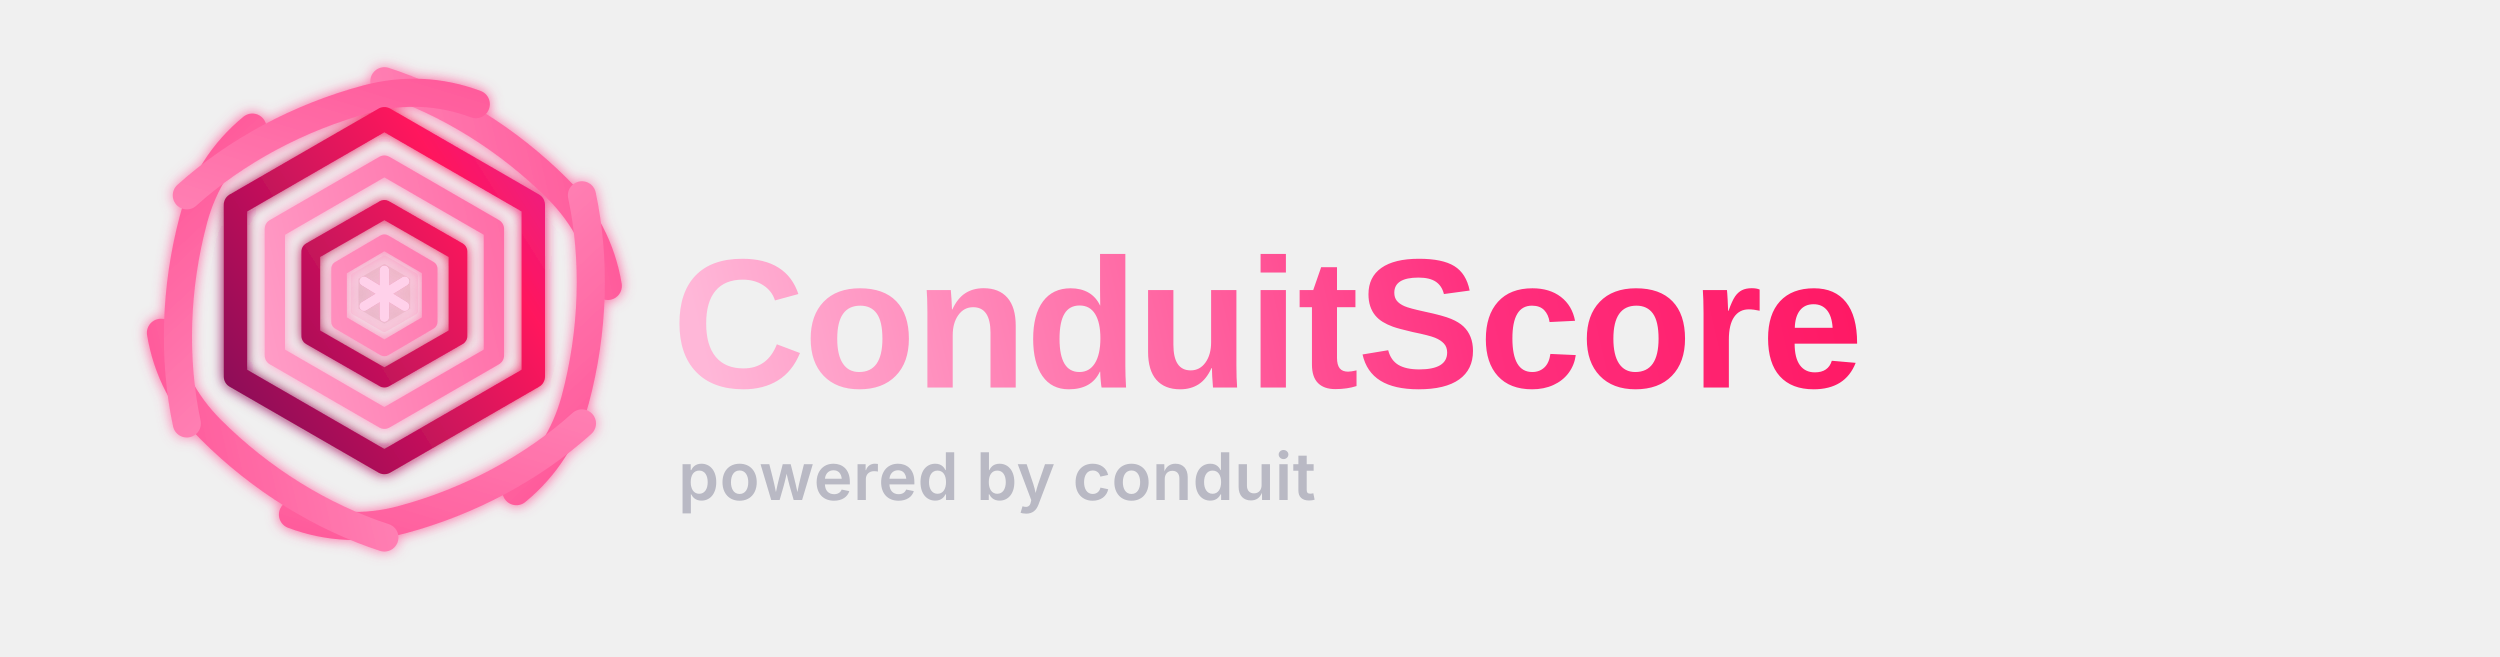
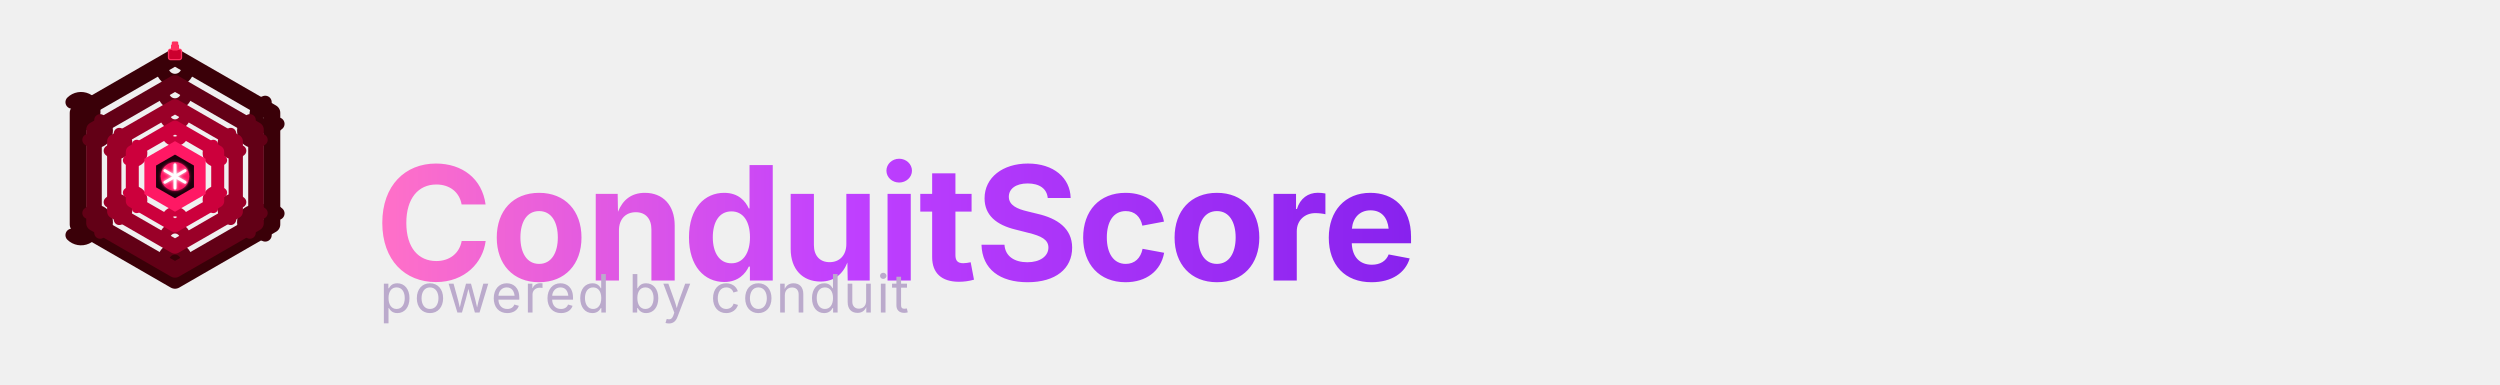
- <svg xmlns="http://www.w3.org/2000/svg" width="1600" height="420" viewBox="0 0 1600 420" fill="none">
+ <svg xmlns="http://www.w3.org/2000/svg" viewBox="0 0 520 80" fill="none" role="img" aria-label="ConduitScore">
  <defs>
-     <linearGradient id="g1" x1="70" y1="360" x2="1440" y2="40" gradientUnits="userSpaceOnUse">
-       <stop offset="0%" stop-color="#ffb7d8" />
-       <stop offset="35%" stop-color="#ff2f7e" />
-       <stop offset="70%" stop-color="#ff0048" />
-       <stop offset="100%" stop-color="#8d2bff" />
+     <radialGradient id="rgh" cx="50%" cy="50%" r="52%">
+       <stop offset="0%" stop-color="#FF2060" />
+       <stop offset="30%" stop-color="#CC0040" />
+       <stop offset="62%" stop-color="#8A001E" />
+       <stop offset="100%" stop-color="#3A0008" />
+     </radialGradient>
+     <linearGradient id="wgh" x1="0%" y1="0%" x2="100%" y2="0%">
+       <stop offset="0%" stop-color="#FF70C8" />
+       <stop offset="45%" stop-color="#C040FF" />
+       <stop offset="100%" stop-color="#8822EE" />
    </linearGradient>
-     <linearGradient id="g2" x1="110" y1="320" x2="520" y2="60" gradientUnits="userSpaceOnUse">
-       <stop offset="0%" stop-color="#6e0b56" />
-       <stop offset="50%" stop-color="#ff165d" />
-       <stop offset="100%" stop-color="#b23cff" />
-     </linearGradient>
-     <filter id="glow" x="-50%" y="-50%" width="200%" height="200%">
-       <feGaussianBlur stdDeviation="4" result="blur" />
+     <filter id="glowh">
+       <feGaussianBlur stdDeviation="1.5" result="blur" />
      <feMerge>
        <feMergeNode in="blur" />
        <feMergeNode in="SourceGraphic" />
      </feMerge>
    </filter>
-     <style>
-       .brand { font-family: Orbitron, Eurostile, Rajdhani, Arial, sans-serif; font-weight: 800; letter-spacing: -1px; }
-       .sub { font-family: Inter, Arial, sans-serif; font-weight: 600; letter-spacing: 0.35px; }
-     </style>
  </defs>
-   <g transform="translate(36 28)">
-     <g filter="url(#glow)">
-       <g stroke="url(#g1)" stroke-width="18" stroke-linecap="round" stroke-linejoin="round">
-         <path d="M 210 24 C 250 37, 289 61, 321 93 C 338 110, 349 131, 353 155" />
-         <g transform="rotate(60 210 170)">
-           <path d="M 210 24 C 250 37, 289 61, 321 93 C 338 110, 349 131, 353 155" />
-         </g>
-         <g transform="rotate(120 210 170)">
-           <path d="M 210 24 C 250 37, 289 61, 321 93 C 338 110, 349 131, 353 155" />
-         </g>
-         <g transform="rotate(180 210 170)">
-           <path d="M 210 24 C 250 37, 289 61, 321 93 C 338 110, 349 131, 353 155" />
-         </g>
-         <g transform="rotate(240 210 170)">
-           <path d="M 210 24 C 250 37, 289 61, 321 93 C 338 110, 349 131, 353 155" />
-         </g>
-         <g transform="rotate(300 210 170)">
-           <path d="M 210 24 C 250 37, 289 61, 321 93 C 338 110, 349 131, 353 155" />
-         </g>
-       </g>
-       <polygon points="210,48 305.3,103 305.3,213 210,268 114.7,213 114.7,103" stroke="url(#g2)" stroke-width="15" stroke-linejoin="round" />
-       <polygon points="210,78 280.1,118.5 280.1,199.5 210,240 139.9,199.5 139.9,118.5" stroke="url(#g1)" stroke-width="13" stroke-linejoin="round" />
-       <polygon points="210,106 257.1,133 257.1,187 210,214 162.9,187 162.9,133" stroke="url(#g2)" stroke-width="12" stroke-linejoin="round" />
-       <polygon points="210,127 239,144 239,178 210,195 181,178 181,144" stroke="url(#g1)" stroke-width="10" stroke-linejoin="round" />
-       <polygon points="210,138 229,149 229,171 210,182 191,171 191,149" fill="url(#g2)" opacity="0.22" stroke="url(#g1)" stroke-width="5" stroke-linejoin="round" />
-       <g stroke="#ffd1ea" stroke-width="6" stroke-linecap="round">
-         <line x1="210" y1="145" x2="210" y2="175" />
-         <line x1="197" y1="152" x2="223" y2="168" />
-         <line x1="197" y1="168" x2="223" y2="152" />
-       </g>
+   <g transform="translate(4, 7) scale(0.27)">
+     <path stroke="#3A0008" stroke-width="13" stroke-linecap="round" d="M120 18 L194.6 61 M194.6 61 L194.6 147 M194.6 147 L120 190 M120 190 L45.4 147 M45.4 147 L45.4 61 M45.4 61 L120 18" />
+     <path stroke="#3A0008" stroke-width="10" stroke-linecap="round" fill="none" d="M110.3 23.5 A10 10 0 1 0 129.7 23.5          M189.5 52.8 A10 10 0 1 0 199.4 69.5          M199.4 138.5 A10 10 0 1 0 189.5 155.2          M129.7 184.5 A10 10 0 1 0 110.3 184.5          M40.6 155.2 A10 10 0 1 0 50.5 138.5          M50.5 69.5 A10 10 0 1 0 40.6 52.8" />
+     <path stroke="#620016" stroke-width="12" stroke-linecap="round" d="M120 38 L182.4 74 M182.4 74 L182.4 146 M182.4 146 L120 182 M120 182 L57.6 146 M57.6 146 L57.6 74 M57.6 74 L120 38" />
+     <path stroke="#620016" stroke-width="9" stroke-linecap="round" fill="none" d="M111.3 43 A9 9 0 1 0 128.7 43          M177.7 66.5 A9 9 0 1 0 186.9 81.8          M186.9 138.2 A9 9 0 1 0 177.7 153.5          M128.7 177 A9 9 0 1 0 111.3 177          M62.3 153.5 A9 9 0 1 0 53.1 138.2          M53.1 81.8 A9 9 0 1 0 62.3 66.5" />
+     <path stroke="#9A0028" stroke-width="11" stroke-linecap="round" d="M120 56 L166.8 83 M166.8 83 L166.8 137 M166.8 137 L120 164 M120 164 L73.2 137 M73.2 137 L73.2 83 M73.2 83 L120 56" />
+     <path stroke="#9A0028" stroke-width="8.5" stroke-linecap="round" fill="none" d="M112.2 60.5 A8 8 0 1 0 127.8 60.5          M162.9 76.8 A8 8 0 1 0 170.7 90.2          M170.7 129.8 A8 8 0 1 0 162.9 143.2          M127.8 159.5 A8 8 0 1 0 112.2 159.5          M77.1 143.2 A8 8 0 1 0 69.3 129.8          M69.3 90.2 A8 8 0 1 0 77.1 76.8" />
+     <path stroke="#CC003C" stroke-width="10" stroke-linecap="round" d="M120 72 L152.9 91 M152.9 91 L152.9 129 M152.9 129 L120 148 M120 148 L87.1 129 M87.1 129 L87.1 91 M87.1 91 L120 72" />
+     <path stroke="#CC003C" stroke-width="7.5" stroke-linecap="round" fill="none" d="M113 76 A7 7 0 1 0 127 76          M149.5 85.5 A7 7 0 1 0 156.4 97.5          M156.4 122.5 A7 7 0 1 0 149.5 134.5          M127 144 A7 7 0 1 0 113 144          M90.5 134.5 A7 7 0 1 0 83.6 122.5          M83.6 97.5 A7 7 0 1 0 90.5 85.5" />
+     <path stroke="#FF1864" stroke-width="9" stroke-linecap="round" fill="#1a000a" d="M120 88 L139.1 99 L139.1 121 L120 132 L100.9 121 L100.9 99 Z" />
+     <circle cx="120" cy="110" r="11" fill="#FF1864" filter="url(#glowh)" />
+     <g stroke="#FFFFFF" stroke-width="2.2" stroke-linecap="round" filter="url(#glowh)">
+       <line x1="120" y1="101" x2="120" y2="119" />
+       <line x1="112.2" y1="105.5" x2="127.8" y2="114.5" />
+       <line x1="112.2" y1="114.5" x2="127.8" y2="105.5" />
    </g>
+     <rect x="115" y="12" width="10" height="8" rx="1.5" fill="#CC002E" stroke="#FF3060" stroke-width="1" />
+     <rect x="117.5" y="6" width="5" height="7" rx="1" fill="#FF3060" />
+     <line x1="117.5" y1="9" x2="117.5" y2="12" stroke="#FF3060" stroke-width="1.2" stroke-linecap="round" />
+     <line x1="122.5" y1="9" x2="122.5" y2="12" stroke="#FF3060" stroke-width="1.2" stroke-linecap="round" />
  </g>
-   <g transform="translate(430 80)">
-     <text x="0" y="168" class="brand" font-size="118" fill="url(#g1)">ConduitScore</text>
-     <text x="4" y="240" class="sub" font-size="42" fill="#b9b9c4">powered by conduit</text>
-   </g>
+   <text x="78" y="46" font-family="'SF Pro Display','Segoe UI',system-ui,sans-serif" font-weight="700" font-size="33" letter-spacing="-0.4" dominant-baseline="middle" fill="url(#wgh)">ConduitScore</text>
+   <text x="79" y="65" font-family="'SF Pro Text','Segoe UI',system-ui,sans-serif" font-weight="400" font-size="11" letter-spacing="0.4" fill="#BBAACC">powered by conduit</text>
</svg>
